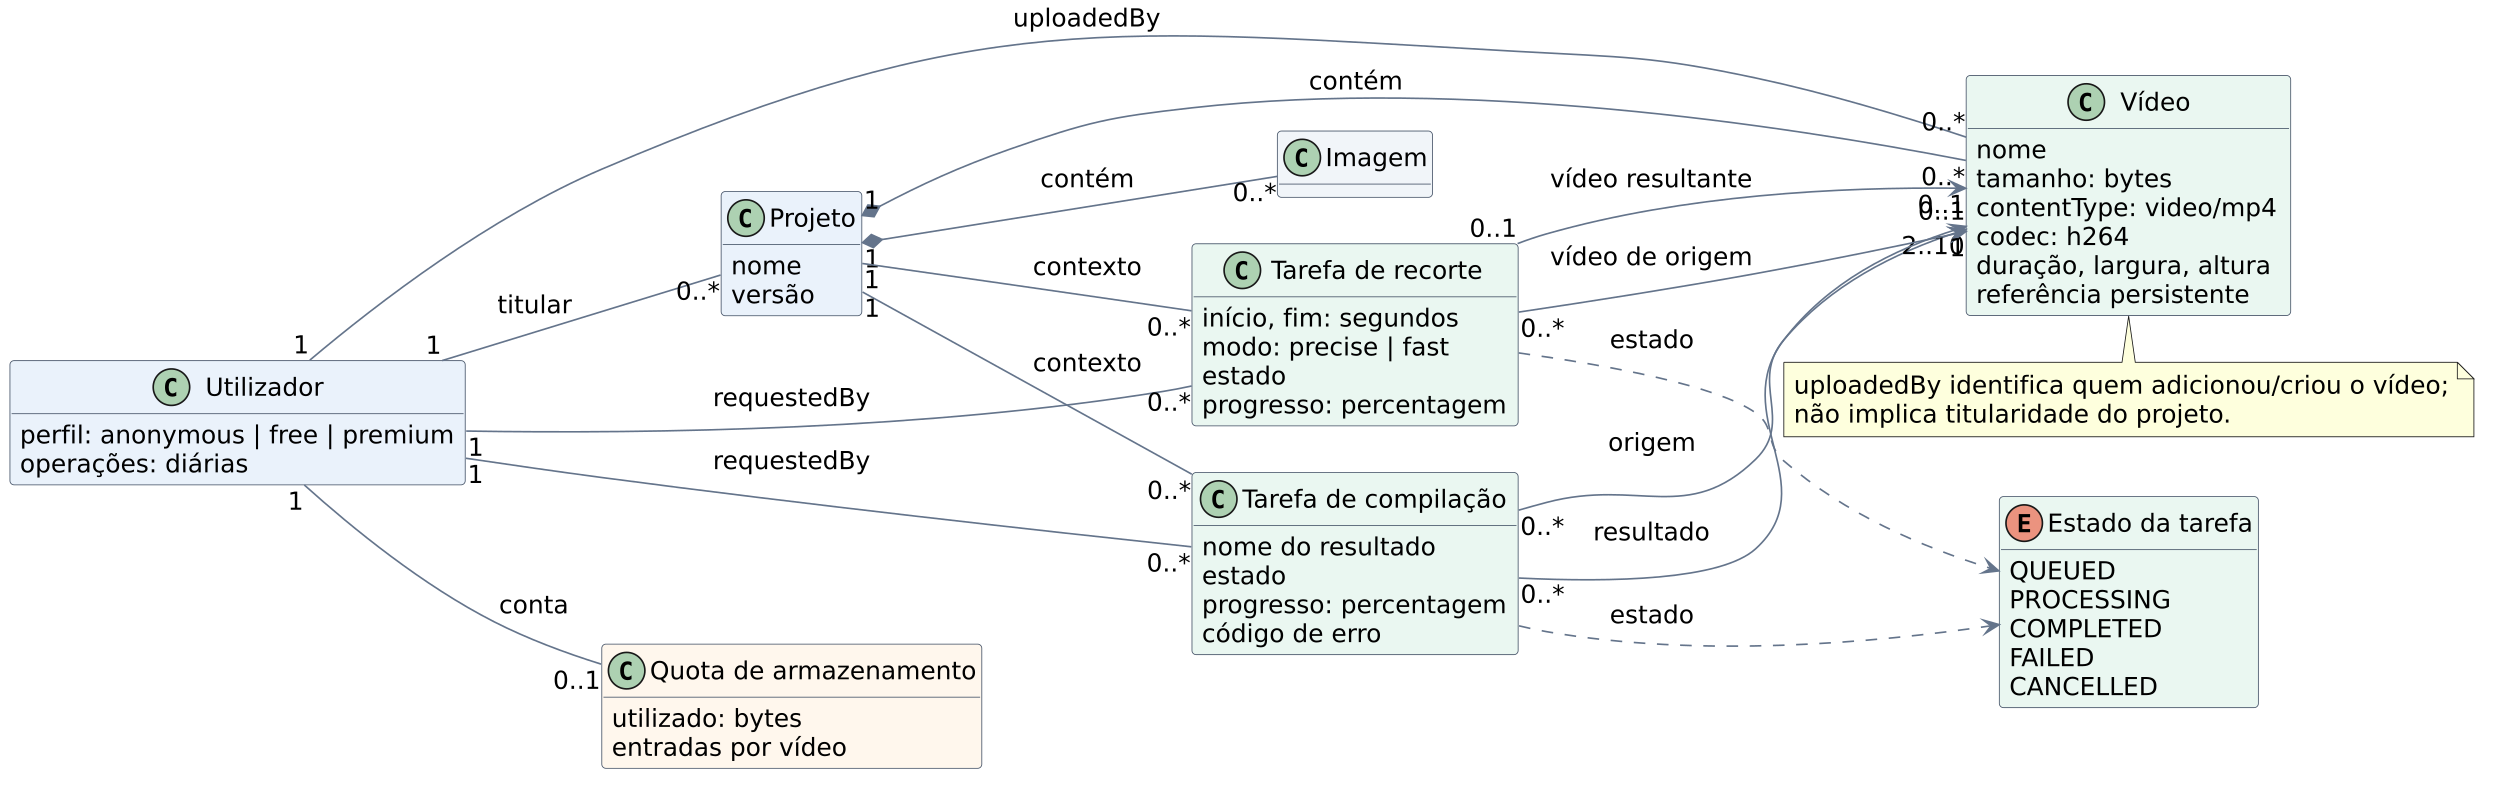
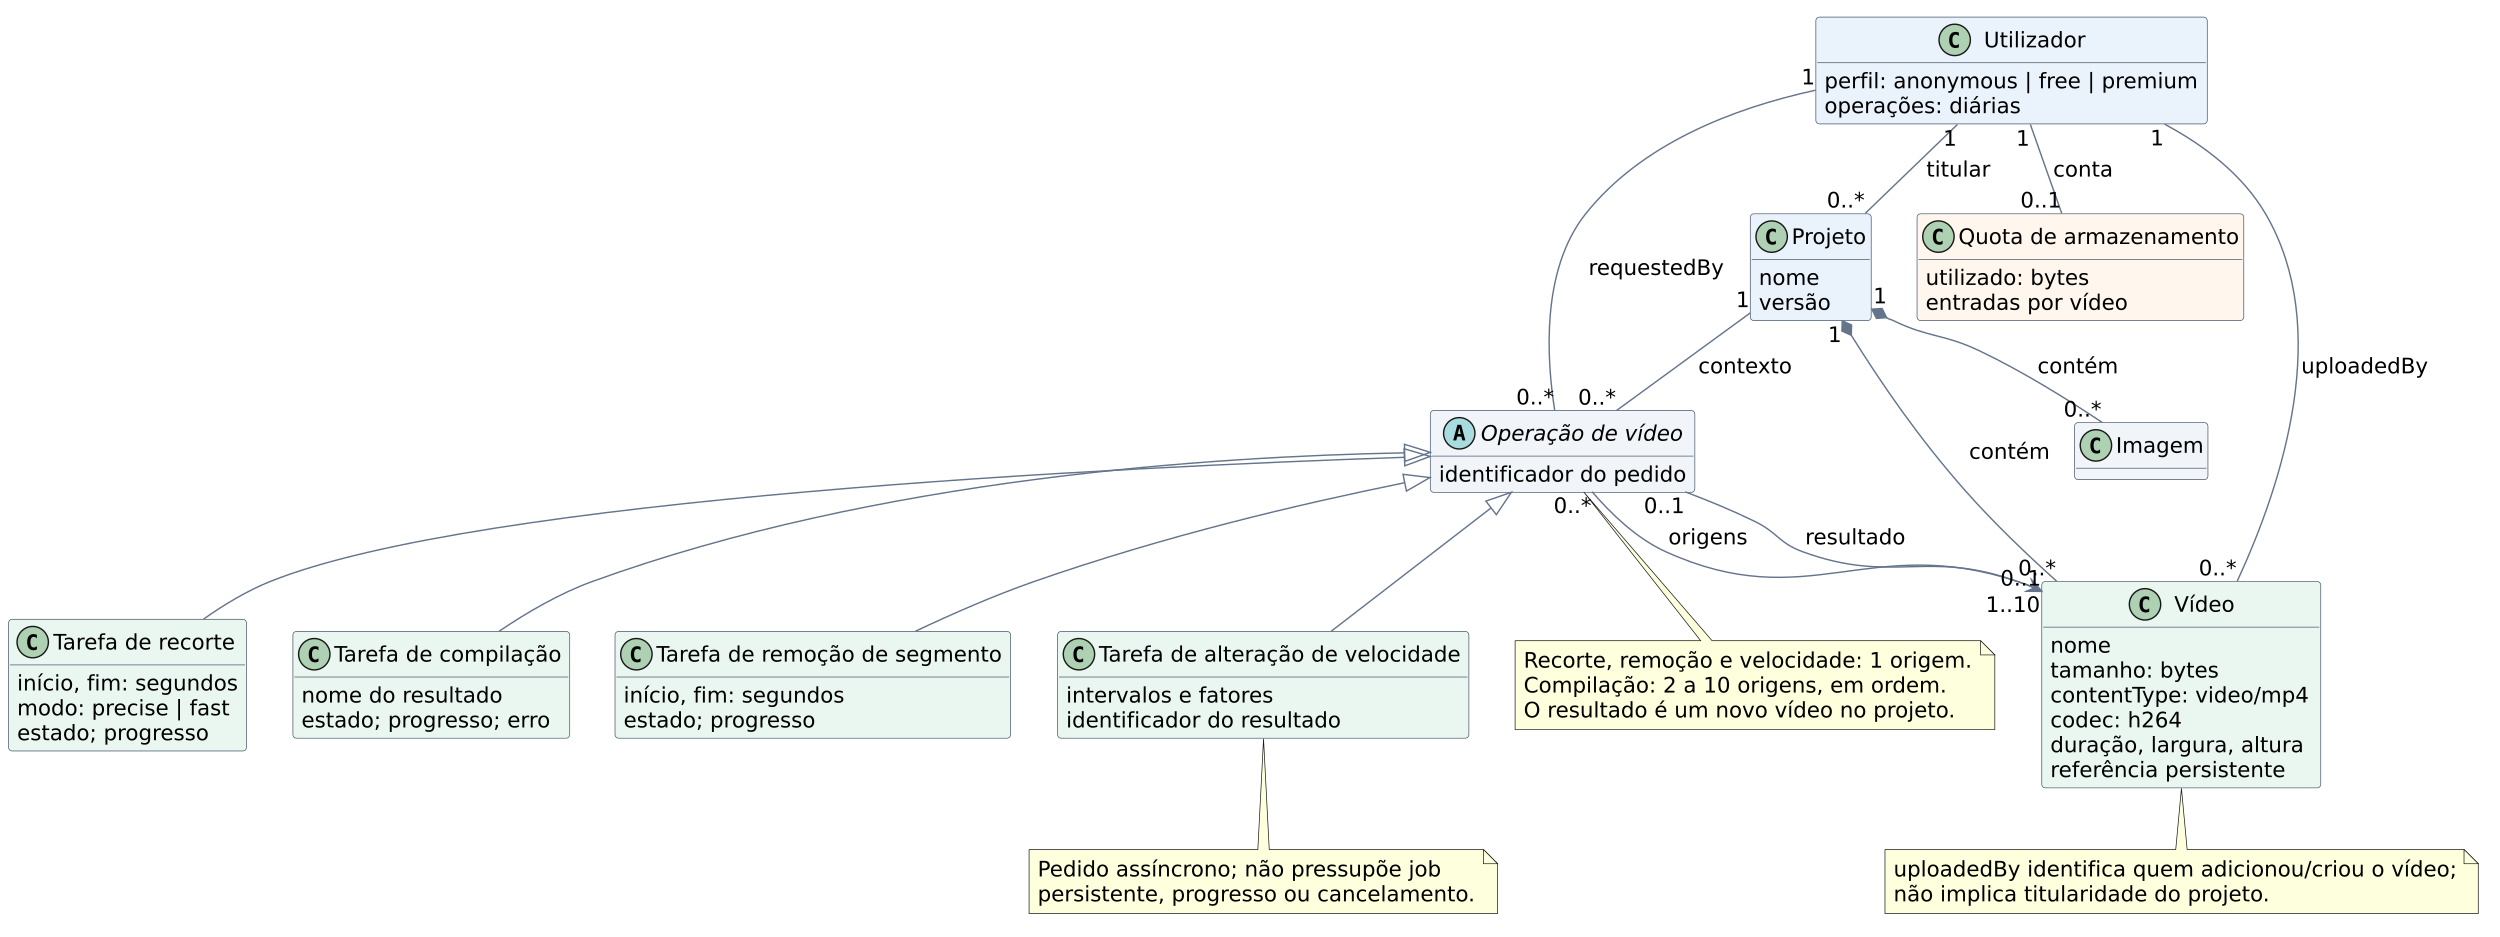
- <svg xmlns="http://www.w3.org/2000/svg" version="1.1" data-diagram-type="CLASS" style="width:1508px;height:479px;background:#FFFFFF;" width="1508px" height="479px" viewBox="0 0 1508 479" zoomAndPan="magnify" preserveAspectRatio="none" contentStyleType="text/css">
+ <svg xmlns="http://www.w3.org/2000/svg" version="1.1" data-diagram-type="CLASS" style="width:1754px;height:657px;background:#FFFFFF;" width="1754px" height="657px" viewBox="0 0 1754 657" zoomAndPan="magnify" preserveAspectRatio="none" contentStyleType="text/css">
  <defs />
  <g font-family="sans-serif" lengthAdjust="spacing">
    <g class="entity" data-qualified-name="User" id="ent0001" data-source-line="14">
-       <rect x="6" y="217.538" width="274.625" height="74.922" fill="#EAF2FB" style="stroke:#475569;stroke-width:0.5;" rx="2.5" ry="2.5" />
-       <ellipse cx="103.415" cy="233.538" rx="11" ry="11" fill="#ADD1B2" style="stroke:#181818;stroke-width:1;" />
-       <path d="M106.337,238.725 Q105.822,238.991 105.259,239.116 Q104.697,239.256 104.072,239.256 Q101.853,239.256 100.681,237.803 Q99.525,236.334 99.525,233.584 Q99.525,230.819 100.681,229.366 Q101.853,227.897 104.072,227.897 Q104.697,227.897 105.259,228.038 Q105.837,228.163 106.337,228.428 L106.337,230.834 Q105.775,230.319 105.243,230.084 Q104.728,229.85 104.165,229.85 Q102.993,229.85 102.384,230.788 Q101.775,231.725 101.775,233.584 Q101.775,235.428 102.384,236.366 Q102.993,237.303 104.165,237.303 Q104.728,237.303 105.243,237.069 Q105.775,236.834 106.337,236.319 L106.337,238.725 Z " fill="#000" />
-       <text x="123.915" y="238.73" fill="#000" font-size="15" textLength="71.294" font-family="DejaVu Sans">Utilizador</text>
-       <line x1="7" y1="249.538" x2="279.625" y2="249.538" style="stroke:#475569;stroke-width:0.5;" />
-       <text x="12" y="267.461" fill="#000" font-size="15" textLength="262.625" font-family="DejaVu Sans">perfil: anonymous | free | premium</text>
-       <text x="12" y="284.922" fill="#000" font-size="15" textLength="137.798" font-family="DejaVu Sans">operações: diárias</text>
+       <rect x="1274" y="12" width="274.625" height="74.922" fill="#EAF2FB" style="stroke:#475569;stroke-width:0.5;" rx="2.5" ry="2.5" />
+       <ellipse cx="1371.415" cy="28" rx="11" ry="11" fill="#ADD1B2" style="stroke:#181818;stroke-width:1;" />
+       <path d="M1374.337,33.188 Q1373.822,33.453 1373.259,33.578 Q1372.697,33.719 1372.072,33.719 Q1369.853,33.719 1368.681,32.266 Q1367.525,30.797 1367.525,28.047 Q1367.525,25.281 1368.681,23.828 Q1369.853,22.359 1372.072,22.359 Q1372.697,22.359 1373.259,22.5 Q1373.837,22.625 1374.337,22.891 L1374.337,25.297 Q1373.775,24.781 1373.243,24.547 Q1372.728,24.313 1372.165,24.313 Q1370.993,24.313 1370.384,25.25 Q1369.775,26.188 1369.775,28.047 Q1369.775,29.891 1370.384,30.828 Q1370.993,31.766 1372.165,31.766 Q1372.728,31.766 1373.243,31.531 Q1373.775,31.297 1374.337,30.781 L1374.337,33.188 Z " fill="#000" />
+       <text x="1391.915" y="33.193" fill="#000" font-size="15" textLength="71.294" font-family="DejaVu Sans">Utilizador</text>
+       <line x1="1275" y1="44" x2="1547.625" y2="44" style="stroke:#475569;stroke-width:0.5;" />
+       <text x="1280" y="61.923" fill="#000" font-size="15" textLength="262.625" font-family="DejaVu Sans">perfil: anonymous | free | premium</text>
+       <text x="1280" y="79.384" fill="#000" font-size="15" textLength="137.798" font-family="DejaVu Sans">operações: diárias</text>
    </g>
    <g class="entity" data-qualified-name="Project" id="ent0002" data-source-line="18">
-       <rect x="435" y="115.538" width="84.844" height="74.922" fill="#EAF2FB" style="stroke:#475569;stroke-width:0.5;" rx="2.5" ry="2.5" />
-       <ellipse cx="450" cy="131.538" rx="11" ry="11" fill="#ADD1B2" style="stroke:#181818;stroke-width:1;" />
-       <path d="M452.922,136.725 Q452.406,136.991 451.844,137.116 Q451.281,137.256 450.656,137.256 Q448.438,137.256 447.266,135.803 Q446.109,134.334 446.109,131.584 Q446.109,128.819 447.266,127.366 Q448.438,125.897 450.656,125.897 Q451.281,125.897 451.844,126.038 Q452.422,126.163 452.922,126.428 L452.922,128.834 Q452.359,128.319 451.828,128.084 Q451.313,127.85 450.75,127.85 Q449.578,127.85 448.969,128.788 Q448.359,129.725 448.359,131.584 Q448.359,133.428 448.969,134.366 Q449.578,135.303 450.75,135.303 Q451.313,135.303 451.828,135.069 Q452.359,134.834 452.922,134.319 L452.922,136.725 Z " fill="#000" />
-       <text x="464" y="136.73" fill="#000" font-size="15" textLength="52.844" font-family="DejaVu Sans">Projeto</text>
-       <line x1="436" y1="147.538" x2="518.844" y2="147.538" style="stroke:#475569;stroke-width:0.5;" />
-       <text x="441" y="165.461" fill="#000" font-size="15" textLength="42.524" font-family="DejaVu Sans">nome</text>
-       <text x="441" y="182.922" fill="#000" font-size="15" textLength="50.457" font-family="DejaVu Sans">versão</text>
+       <rect x="1228" y="150" width="84.844" height="74.922" fill="#EAF2FB" style="stroke:#475569;stroke-width:0.5;" rx="2.5" ry="2.5" />
+       <ellipse cx="1243" cy="166" rx="11" ry="11" fill="#ADD1B2" style="stroke:#181818;stroke-width:1;" />
+       <path d="M1245.922,171.188 Q1245.406,171.453 1244.844,171.578 Q1244.281,171.719 1243.656,171.719 Q1241.438,171.719 1240.266,170.266 Q1239.109,168.797 1239.109,166.047 Q1239.109,163.281 1240.266,161.828 Q1241.438,160.359 1243.656,160.359 Q1244.281,160.359 1244.844,160.5 Q1245.422,160.625 1245.922,160.891 L1245.922,163.297 Q1245.359,162.781 1244.828,162.547 Q1244.313,162.313 1243.75,162.313 Q1242.578,162.313 1241.969,163.25 Q1241.359,164.188 1241.359,166.047 Q1241.359,167.891 1241.969,168.828 Q1242.578,169.766 1243.75,169.766 Q1244.313,169.766 1244.828,169.531 Q1245.359,169.297 1245.922,168.781 L1245.922,171.188 Z " fill="#000" />
+       <text x="1257" y="171.193" fill="#000" font-size="15" textLength="52.844" font-family="DejaVu Sans">Projeto</text>
+       <line x1="1229" y1="182" x2="1311.844" y2="182" style="stroke:#475569;stroke-width:0.5;" />
+       <text x="1234" y="199.923" fill="#000" font-size="15" textLength="42.524" font-family="DejaVu Sans">nome</text>
+       <text x="1234" y="217.384" fill="#000" font-size="15" textLength="50.457" font-family="DejaVu Sans">versão</text>
    </g>
    <g class="entity" data-qualified-name="Image" id="ent0003" data-source-line="22">
-       <rect x="770.5" y="79.038" width="93.589" height="40" fill="#F1F5F9" style="stroke:#475569;stroke-width:0.5;" rx="2.5" ry="2.5" />
-       <ellipse cx="785.5" cy="95.038" rx="11" ry="11" fill="#ADD1B2" style="stroke:#181818;stroke-width:1;" />
-       <path d="M788.422,100.225 Q787.906,100.491 787.344,100.616 Q786.781,100.756 786.156,100.756 Q783.938,100.756 782.766,99.303 Q781.609,97.834 781.609,95.084 Q781.609,92.319 782.766,90.866 Q783.938,89.397 786.156,89.397 Q786.781,89.397 787.344,89.538 Q787.922,89.663 788.422,89.928 L788.422,92.334 Q787.859,91.819 787.328,91.584 Q786.813,91.35 786.25,91.35 Q785.078,91.35 784.469,92.288 Q783.859,93.225 783.859,95.084 Q783.859,96.928 784.469,97.866 Q785.078,98.803 786.25,98.803 Q786.813,98.803 787.328,98.569 Q787.859,98.334 788.422,97.819 L788.422,100.225 Z " fill="#000" />
-       <text x="799.5" y="100.23" fill="#000" font-size="15" textLength="61.589" font-family="DejaVu Sans">Imagem</text>
-       <line x1="771.5" y1="111.038" x2="863.089" y2="111.038" style="stroke:#475569;stroke-width:0.5;" />
+       <rect x="1455.5" y="296.5" width="93.589" height="40" fill="#F1F5F9" style="stroke:#475569;stroke-width:0.5;" rx="2.5" ry="2.5" />
+       <ellipse cx="1470.5" cy="312.5" rx="11" ry="11" fill="#ADD1B2" style="stroke:#181818;stroke-width:1;" />
+       <path d="M1473.422,317.688 Q1472.906,317.953 1472.344,318.078 Q1471.781,318.219 1471.156,318.219 Q1468.938,318.219 1467.766,316.766 Q1466.609,315.297 1466.609,312.547 Q1466.609,309.781 1467.766,308.328 Q1468.938,306.859 1471.156,306.859 Q1471.781,306.859 1472.344,307 Q1472.922,307.125 1473.422,307.391 L1473.422,309.797 Q1472.859,309.281 1472.328,309.047 Q1471.813,308.813 1471.25,308.813 Q1470.078,308.813 1469.469,309.75 Q1468.859,310.688 1468.859,312.547 Q1468.859,314.391 1469.469,315.328 Q1470.078,316.266 1471.25,316.266 Q1471.813,316.266 1472.328,316.031 Q1472.859,315.797 1473.422,315.281 L1473.422,317.688 Z " fill="#000" />
+       <text x="1484.5" y="317.693" fill="#000" font-size="15" textLength="61.589" font-family="DejaVu Sans">Imagem</text>
+       <line x1="1456.5" y1="328.5" x2="1548.089" y2="328.5" style="stroke:#475569;stroke-width:0.5;" />
    </g>
    <g class="entity" data-qualified-name="Video" id="ent0004" data-source-line="23">
-       <rect x="1186" y="45.538" width="195.743" height="144.766" fill="#EAF7F1" style="stroke:#475569;stroke-width:0.5;" rx="2.5" ry="2.5" />
-       <ellipse cx="1258.443" cy="61.538" rx="11" ry="11" fill="#ADD1B2" style="stroke:#181818;stroke-width:1;" />
-       <path d="M1261.365,66.725 Q1260.85,66.991 1260.287,67.116 Q1259.725,67.256 1259.1,67.256 Q1256.881,67.256 1255.709,65.803 Q1254.553,64.334 1254.553,61.584 Q1254.553,58.819 1255.709,57.366 Q1256.881,55.897 1259.1,55.897 Q1259.725,55.897 1260.287,56.038 Q1260.865,56.163 1261.365,56.428 L1261.365,58.834 Q1260.803,58.319 1260.271,58.084 Q1259.756,57.85 1259.193,57.85 Q1258.021,57.85 1257.412,58.788 Q1256.803,59.725 1256.803,61.584 Q1256.803,63.428 1257.412,64.366 Q1258.021,65.303 1259.193,65.303 Q1259.756,65.303 1260.271,65.069 Q1260.803,64.834 1261.365,64.319 L1261.365,66.725 Z " fill="#000" />
-       <text x="1278.943" y="66.73" fill="#000" font-size="15" textLength="42.356" font-family="DejaVu Sans">Vídeo</text>
-       <line x1="1187" y1="77.538" x2="1380.743" y2="77.538" style="stroke:#475569;stroke-width:0.5;" />
-       <text x="1192" y="95.461" fill="#000" font-size="15" textLength="42.524" font-family="DejaVu Sans">nome</text>
-       <text x="1192" y="112.922" fill="#000" font-size="15" textLength="118.213" font-family="DejaVu Sans">tamanho: bytes</text>
-       <text x="1192" y="130.383" fill="#000" font-size="15" textLength="183.743" font-family="DejaVu Sans">contentType: video/mp4</text>
-       <text x="1192" y="147.844" fill="#000" font-size="15" textLength="92.38" font-family="DejaVu Sans">codec: h264</text>
-       <text x="1192" y="165.305" fill="#000" font-size="15" textLength="178.096" font-family="DejaVu Sans">duração, largura, altura</text>
-       <text x="1192" y="182.766" fill="#000" font-size="15" textLength="165.623" font-family="DejaVu Sans">referência persistente</text>
+       <rect x="1432.5" y="408" width="195.743" height="144.766" fill="#EAF7F1" style="stroke:#475569;stroke-width:0.5;" rx="2.5" ry="2.5" />
+       <ellipse cx="1504.943" cy="424" rx="11" ry="11" fill="#ADD1B2" style="stroke:#181818;stroke-width:1;" />
+       <path d="M1507.865,429.188 Q1507.35,429.453 1506.787,429.578 Q1506.225,429.719 1505.6,429.719 Q1503.381,429.719 1502.209,428.266 Q1501.053,426.797 1501.053,424.047 Q1501.053,421.281 1502.209,419.828 Q1503.381,418.359 1505.6,418.359 Q1506.225,418.359 1506.787,418.5 Q1507.365,418.625 1507.865,418.891 L1507.865,421.297 Q1507.303,420.781 1506.771,420.547 Q1506.256,420.313 1505.693,420.313 Q1504.521,420.313 1503.912,421.25 Q1503.303,422.188 1503.303,424.047 Q1503.303,425.891 1503.912,426.828 Q1504.521,427.766 1505.693,427.766 Q1506.256,427.766 1506.771,427.531 Q1507.303,427.297 1507.865,426.781 L1507.865,429.188 Z " fill="#000" />
+       <text x="1525.443" y="429.193" fill="#000" font-size="15" textLength="42.356" font-family="DejaVu Sans">Vídeo</text>
+       <line x1="1433.5" y1="440" x2="1627.243" y2="440" style="stroke:#475569;stroke-width:0.5;" />
+       <text x="1438.5" y="457.923" fill="#000" font-size="15" textLength="42.524" font-family="DejaVu Sans">nome</text>
+       <text x="1438.5" y="475.384" fill="#000" font-size="15" textLength="118.213" font-family="DejaVu Sans">tamanho: bytes</text>
+       <text x="1438.5" y="492.845" fill="#000" font-size="15" textLength="183.743" font-family="DejaVu Sans">contentType: video/mp4</text>
+       <text x="1438.5" y="510.306" fill="#000" font-size="15" textLength="92.38" font-family="DejaVu Sans">codec: h264</text>
+       <text x="1438.5" y="527.767" fill="#000" font-size="15" textLength="178.096" font-family="DejaVu Sans">duração, largura, altura</text>
+       <text x="1438.5" y="545.228" fill="#000" font-size="15" textLength="165.623" font-family="DejaVu Sans">referência persistente</text>
    </g>
-     <g class="entity" data-qualified-name="Trim" id="ent0005" data-source-line="31">
-       <rect x="719" y="147.038" width="196.746" height="109.844" fill="#EAF7F1" style="stroke:#475569;stroke-width:0.5;" rx="2.5" ry="2.5" />
-       <ellipse cx="749.363" cy="163.038" rx="11" ry="11" fill="#ADD1B2" style="stroke:#181818;stroke-width:1;" />
-       <path d="M752.285,168.225 Q751.77,168.491 751.207,168.616 Q750.645,168.756 750.02,168.756 Q747.801,168.756 746.629,167.303 Q745.473,165.834 745.473,163.084 Q745.473,160.319 746.629,158.866 Q747.801,157.397 750.02,157.397 Q750.645,157.397 751.207,157.538 Q751.785,157.663 752.285,157.928 L752.285,160.334 Q751.723,159.819 751.191,159.584 Q750.676,159.35 750.113,159.35 Q748.941,159.35 748.332,160.288 Q747.723,161.225 747.723,163.084 Q747.723,164.928 748.332,165.866 Q748.941,166.803 750.113,166.803 Q750.676,166.803 751.191,166.569 Q751.723,166.334 752.285,165.819 L752.285,168.225 Z " fill="#000" />
-       <text x="766.777" y="168.23" fill="#000" font-size="15" textLength="130.605" font-family="DejaVu Sans">Tarefa de recorte</text>
-       <line x1="720" y1="179.038" x2="914.746" y2="179.038" style="stroke:#475569;stroke-width:0.5;" />
-       <text x="725" y="196.961" fill="#000" font-size="15" textLength="154.944" font-family="DejaVu Sans">início, fim: segundos</text>
-       <text x="725" y="214.422" fill="#000" font-size="15" textLength="149.443" font-family="DejaVu Sans">modo: precise | fast</text>
-       <text x="725" y="231.883" fill="#000" font-size="15" textLength="50.815" font-family="DejaVu Sans">estado</text>
-       <text x="725" y="249.344" fill="#000" font-size="15" textLength="184.746" font-family="DejaVu Sans">progresso: percentagem</text>
+     <g class="entity" data-qualified-name="StorageQuota" id="ent0005" data-source-line="31">
+       <rect x="1345" y="150" width="229.219" height="74.922" fill="#FFF7ED" style="stroke:#475569;stroke-width:0.5;" rx="2.5" ry="2.5" />
+       <ellipse cx="1360" cy="166" rx="11" ry="11" fill="#ADD1B2" style="stroke:#181818;stroke-width:1;" />
+       <path d="M1362.922,171.188 Q1362.406,171.453 1361.844,171.578 Q1361.281,171.719 1360.656,171.719 Q1358.438,171.719 1357.266,170.266 Q1356.109,168.797 1356.109,166.047 Q1356.109,163.281 1357.266,161.828 Q1358.438,160.359 1360.656,160.359 Q1361.281,160.359 1361.844,160.5 Q1362.422,160.625 1362.922,160.891 L1362.922,163.297 Q1362.359,162.781 1361.828,162.547 Q1361.313,162.313 1360.75,162.313 Q1359.578,162.313 1358.969,163.25 Q1358.359,164.188 1358.359,166.047 Q1358.359,167.891 1358.969,168.828 Q1359.578,169.766 1360.75,169.766 Q1361.313,169.766 1361.828,169.531 Q1362.359,169.297 1362.922,168.781 L1362.922,171.188 Z " fill="#000" />
+       <text x="1374" y="171.193" fill="#000" font-size="15" textLength="197.219" font-family="DejaVu Sans">Quota de armazenamento</text>
+       <line x1="1346" y1="182" x2="1573.219" y2="182" style="stroke:#475569;stroke-width:0.5;" />
+       <text x="1351" y="199.923" fill="#000" font-size="15" textLength="114.8" font-family="DejaVu Sans">utilizado: bytes</text>
+       <text x="1351" y="217.384" fill="#000" font-size="15" textLength="141.877" font-family="DejaVu Sans">entradas por vídeo</text>
    </g>
-     <g class="entity" data-qualified-name="StorageQuota" id="ent0006" data-source-line="37">
-       <rect x="363" y="388.538" width="229.219" height="74.922" fill="#FFF7ED" style="stroke:#475569;stroke-width:0.5;" rx="2.5" ry="2.5" />
-       <ellipse cx="378" cy="404.538" rx="11" ry="11" fill="#ADD1B2" style="stroke:#181818;stroke-width:1;" />
-       <path d="M380.922,409.725 Q380.406,409.991 379.844,410.116 Q379.281,410.256 378.656,410.256 Q376.438,410.256 375.266,408.803 Q374.109,407.334 374.109,404.584 Q374.109,401.819 375.266,400.366 Q376.438,398.897 378.656,398.897 Q379.281,398.897 379.844,399.038 Q380.422,399.163 380.922,399.428 L380.922,401.834 Q380.359,401.319 379.828,401.084 Q379.313,400.85 378.75,400.85 Q377.578,400.85 376.969,401.788 Q376.359,402.725 376.359,404.584 Q376.359,406.428 376.969,407.366 Q377.578,408.303 378.75,408.303 Q379.313,408.303 379.828,408.069 Q380.359,407.834 380.922,407.319 L380.922,409.725 Z " fill="#000" />
-       <text x="392" y="409.73" fill="#000" font-size="15" textLength="197.219" font-family="DejaVu Sans">Quota de armazenamento</text>
-       <line x1="364" y1="420.538" x2="591.219" y2="420.538" style="stroke:#475569;stroke-width:0.5;" />
-       <text x="369" y="438.461" fill="#000" font-size="15" textLength="114.8" font-family="DejaVu Sans">utilizado: bytes</text>
-       <text x="369" y="455.922" fill="#000" font-size="15" textLength="141.877" font-family="DejaVu Sans">entradas por vídeo</text>
+     <g class="entity" data-qualified-name="Operation" id="ent0006" data-source-line="36">
+       <rect x="1003.5" y="288" width="185.599" height="57.461" fill="#F1F5F9" style="stroke:#475569;stroke-width:0.5;" rx="2.5" ry="2.5" />
+       <ellipse cx="1023.814" cy="304" rx="11" ry="11" fill="#A9DCDF" style="stroke:#181818;stroke-width:1;" />
+       <path d="M1023.83,300.047 L1022.814,304.516 L1024.845,304.516 L1023.83,300.047 Z M1022.502,298.063 L1025.158,298.063 L1028.111,309 L1025.939,309 L1025.267,306.297 L1022.377,306.297 L1021.72,309 L1019.548,309 L1022.502,298.063 Z " fill="#000" />
+       <text x="1038.995" y="309.193" fill="#000" font-size="15" textLength="141.79" font-style="italic" font-family="DejaVu Sans">Operação de vídeo</text>
+       <line x1="1004.5" y1="320" x2="1188.099" y2="320" style="stroke:#475569;stroke-width:0.5;" />
+       <text x="1009.5" y="337.923" fill="#000" font-size="15" textLength="173.599" font-family="DejaVu Sans">identificador do pedido</text>
    </g>
-     <g class="entity" data-qualified-name="State" id="ent0007" data-source-line="41">
-       <rect x="1206" y="299.538" width="156.255" height="127.305" fill="#EAF7F1" style="stroke:#475569;stroke-width:0.5;" rx="2.5" ry="2.5" />
-       <ellipse cx="1221" cy="315.538" rx="11" ry="11" fill="#EB937F" style="stroke:#181818;stroke-width:1;" />
-       <path d="M1224.547,321.038 L1217.734,321.038 L1217.734,310.1 L1224.547,310.1 L1224.547,312.006 L1219.891,312.006 L1219.891,314.366 L1224.109,314.366 L1224.109,316.272 L1219.891,316.272 L1219.891,319.131 L1224.547,319.131 L1224.547,321.038 Z " fill="#000" />
-       <text x="1235" y="320.73" fill="#000" font-size="15" textLength="124.255" font-family="DejaVu Sans">Estado da tarefa</text>
-       <line x1="1207" y1="331.538" x2="1361.255" y2="331.538" style="stroke:#475569;stroke-width:0.5;" />
-       <text x="1212" y="349.461" fill="#000" font-size="15" textLength="64.27" font-family="DejaVu Sans">QUEUED</text>
-       <text x="1212" y="366.922" fill="#000" font-size="15" textLength="97.537" font-family="DejaVu Sans">PROCESSING</text>
-       <text x="1212" y="384.383" fill="#000" font-size="15" textLength="92.292" font-family="DejaVu Sans">COMPLETED</text>
-       <text x="1212" y="401.844" fill="#000" font-size="15" textLength="52.698" font-family="DejaVu Sans">FAILED</text>
-       <text x="1212" y="419.305" fill="#000" font-size="15" textLength="89.648" font-family="DejaVu Sans">CANCELLED</text>
+     <g class="entity" data-qualified-name="Trim" id="ent0007" data-source-line="39">
+       <rect x="6" y="434.5" width="166.944" height="92.383" fill="#EAF7F1" style="stroke:#475569;stroke-width:0.5;" rx="2.5" ry="2.5" />
+       <ellipse cx="22.952" cy="450.5" rx="11" ry="11" fill="#ADD1B2" style="stroke:#181818;stroke-width:1;" />
+       <path d="M25.874,455.688 Q25.359,455.953 24.796,456.078 Q24.234,456.219 23.609,456.219 Q21.39,456.219 20.218,454.766 Q19.062,453.297 19.062,450.547 Q19.062,447.781 20.218,446.328 Q21.39,444.859 23.609,444.859 Q24.234,444.859 24.796,445 Q25.374,445.125 25.874,445.391 L25.874,447.797 Q25.312,447.281 24.78,447.047 Q24.265,446.813 23.702,446.813 Q22.53,446.813 21.921,447.75 Q21.312,448.688 21.312,450.547 Q21.312,452.391 21.921,453.328 Q22.53,454.266 23.702,454.266 Q24.265,454.266 24.78,454.031 Q25.312,453.797 25.874,453.281 L25.874,455.688 Z " fill="#000" />
+       <text x="37.386" y="455.693" fill="#000" font-size="15" textLength="130.605" font-family="DejaVu Sans">Tarefa de recorte</text>
+       <line x1="7" y1="466.5" x2="171.944" y2="466.5" style="stroke:#475569;stroke-width:0.5;" />
+       <text x="12" y="484.423" fill="#000" font-size="15" textLength="154.944" font-family="DejaVu Sans">início, fim: segundos</text>
+       <text x="12" y="501.884" fill="#000" font-size="15" textLength="149.443" font-family="DejaVu Sans">modo: precise | fast</text>
+       <text x="12" y="519.345" fill="#000" font-size="15" textLength="135.227" font-family="DejaVu Sans">estado; progresso</text>
    </g>
-     <g class="entity" data-qualified-name="Compile" id="ent0008" data-source-line="49">
-       <rect x="719" y="285.038" width="196.746" height="109.844" fill="#EAF7F1" style="stroke:#475569;stroke-width:0.5;" rx="2.5" ry="2.5" />
-       <ellipse cx="735.141" cy="301.038" rx="11" ry="11" fill="#ADD1B2" style="stroke:#181818;stroke-width:1;" />
-       <path d="M738.063,306.225 Q737.548,306.491 736.985,306.616 Q736.423,306.756 735.798,306.756 Q733.579,306.756 732.407,305.303 Q731.251,303.834 731.251,301.084 Q731.251,298.319 732.407,296.866 Q733.579,295.397 735.798,295.397 Q736.423,295.397 736.985,295.538 Q737.563,295.663 738.063,295.928 L738.063,298.334 Q737.501,297.819 736.97,297.584 Q736.454,297.35 735.891,297.35 Q734.72,297.35 734.11,298.288 Q733.501,299.225 733.501,301.084 Q733.501,302.928 734.11,303.866 Q734.72,304.803 735.891,304.803 Q736.454,304.803 736.97,304.569 Q737.501,304.334 738.063,303.819 L738.063,306.225 Z " fill="#000" />
-       <text x="749.395" y="306.23" fill="#000" font-size="15" textLength="162.209" font-family="DejaVu Sans">Tarefa de compilação</text>
-       <line x1="720" y1="317.038" x2="914.746" y2="317.038" style="stroke:#475569;stroke-width:0.5;" />
-       <text x="725" y="334.961" fill="#000" font-size="15" textLength="141.416" font-family="DejaVu Sans">nome do resultado</text>
-       <text x="725" y="352.422" fill="#000" font-size="15" textLength="50.815" font-family="DejaVu Sans">estado</text>
-       <text x="725" y="369.883" fill="#000" font-size="15" textLength="184.746" font-family="DejaVu Sans">progresso: percentagem</text>
-       <text x="725" y="387.344" fill="#000" font-size="15" textLength="108.838" font-family="DejaVu Sans">código de erro</text>
+     <g class="entity" data-qualified-name="Compile" id="ent0008" data-source-line="44">
+       <rect x="205.5" y="443" width="194.209" height="74.922" fill="#EAF7F1" style="stroke:#475569;stroke-width:0.5;" rx="2.5" ry="2.5" />
+       <ellipse cx="220.5" cy="459" rx="11" ry="11" fill="#ADD1B2" style="stroke:#181818;stroke-width:1;" />
+       <path d="M223.422,464.188 Q222.906,464.453 222.344,464.578 Q221.781,464.719 221.156,464.719 Q218.938,464.719 217.766,463.266 Q216.609,461.797 216.609,459.047 Q216.609,456.281 217.766,454.828 Q218.938,453.359 221.156,453.359 Q221.781,453.359 222.344,453.5 Q222.922,453.625 223.422,453.891 L223.422,456.297 Q222.859,455.781 222.328,455.547 Q221.813,455.313 221.25,455.313 Q220.078,455.313 219.469,456.25 Q218.859,457.188 218.859,459.047 Q218.859,460.891 219.469,461.828 Q220.078,462.766 221.25,462.766 Q221.813,462.766 222.328,462.531 Q222.859,462.297 223.422,461.781 L223.422,464.188 Z " fill="#000" />
+       <text x="234.5" y="464.193" fill="#000" font-size="15" textLength="162.209" font-family="DejaVu Sans">Tarefa de compilação</text>
+       <line x1="206.5" y1="475" x2="398.709" y2="475" style="stroke:#475569;stroke-width:0.5;" />
+       <text x="211.5" y="492.923" fill="#000" font-size="15" textLength="141.416" font-family="DejaVu Sans">nome do resultado</text>
+       <text x="211.5" y="510.384" fill="#000" font-size="15" textLength="175.789" font-family="DejaVu Sans">estado; progresso; erro</text>
    </g>
-     <g class="entity" data-qualified-name="GMN24" id="ent0025" data-source-line="75">
-       <path d="M1076,218.538 L1076,263.459 A0,0 0 0 0 1076,263.459 L1492.259,263.459 A0,0 0 0 0 1492.259,263.459 L1492.259,228.538 L1482.259,218.538 L1288,218.538 L1284,190.605 L1280,218.538 L1076,218.538 A0,0 0 0 0 1076,218.538" style="stroke:#181818;stroke-width:0.5;" fill="#FEFFDD" />
-       <path d="M1482.259,218.538 L1482.259,228.538 L1492.259,228.538 L1482.259,218.538" style="stroke:#181818;stroke-width:0.5;" fill="#FEFFDD" />
-       <text x="1082" y="237.461" fill="#000" font-size="15" textLength="395.259" font-family="DejaVu Sans">uploadedBy identifica quem adicionou/criou o vídeo;</text>
-       <text x="1082" y="254.922" fill="#000" font-size="15" textLength="264.404" font-family="DejaVu Sans">não implica titularidade do projeto.</text>
+     <g class="entity" data-qualified-name="Remove" id="ent0009" data-source-line="49">
+       <rect x="431.5" y="443" width="277.566" height="74.922" fill="#EAF7F1" style="stroke:#475569;stroke-width:0.5;" rx="2.5" ry="2.5" />
+       <ellipse cx="446.5" cy="459" rx="11" ry="11" fill="#ADD1B2" style="stroke:#181818;stroke-width:1;" />
+       <path d="M449.422,464.188 Q448.906,464.453 448.344,464.578 Q447.781,464.719 447.156,464.719 Q444.938,464.719 443.766,463.266 Q442.609,461.797 442.609,459.047 Q442.609,456.281 443.766,454.828 Q444.938,453.359 447.156,453.359 Q447.781,453.359 448.344,453.5 Q448.922,453.625 449.422,453.891 L449.422,456.297 Q448.859,455.781 448.328,455.547 Q447.813,455.313 447.25,455.313 Q446.078,455.313 445.469,456.25 Q444.859,457.188 444.859,459.047 Q444.859,460.891 445.469,461.828 Q446.078,462.766 447.25,462.766 Q447.813,462.766 448.328,462.531 Q448.859,462.297 449.422,461.781 L449.422,464.188 Z " fill="#000" />
+       <text x="460.5" y="464.193" fill="#000" font-size="15" textLength="245.566" font-family="DejaVu Sans">Tarefa de remoção de segmento</text>
+       <line x1="432.5" y1="475" x2="708.066" y2="475" style="stroke:#475569;stroke-width:0.5;" />
+       <text x="437.5" y="492.923" fill="#000" font-size="15" textLength="154.944" font-family="DejaVu Sans">início, fim: segundos</text>
+       <text x="437.5" y="510.384" fill="#000" font-size="15" textLength="135.227" font-family="DejaVu Sans">estado; progresso</text>
    </g>
-     <g class="link" data-entity-1="ent0002" data-entity-2="ent0008" id="lnk9" data-link-type="association">
-       <path d="M520.284,176.155 C569.563,203.419 653.094,249.632 718.914,286.048" style="stroke:#64748B;stroke-width:1;" fill="none" />
-       <text x="623" y="223.961" fill="#000" font-size="15" textLength="65.977" font-family="DejaVu Sans">contexto</text>
-       <text x="691.914" y="300.971" fill="#000" font-size="15" textLength="26.58" font-family="DejaVu Sans">0..*</text>
-       <text x="521.284" y="191.078" fill="#000" font-size="15" font-family="DejaVu Sans">1</text>
+     <g class="entity" data-qualified-name="Speed" id="ent0010" data-source-line="53">
+       <rect x="742" y="443" width="288.567" height="74.922" fill="#EAF7F1" style="stroke:#475569;stroke-width:0.5;" rx="2.5" ry="2.5" />
+       <ellipse cx="757" cy="459" rx="11" ry="11" fill="#ADD1B2" style="stroke:#181818;stroke-width:1;" />
+       <path d="M759.922,464.188 Q759.406,464.453 758.844,464.578 Q758.281,464.719 757.656,464.719 Q755.438,464.719 754.266,463.266 Q753.109,461.797 753.109,459.047 Q753.109,456.281 754.266,454.828 Q755.438,453.359 757.656,453.359 Q758.281,453.359 758.844,453.5 Q759.422,453.625 759.922,453.891 L759.922,456.297 Q759.359,455.781 758.828,455.547 Q758.313,455.313 757.75,455.313 Q756.578,455.313 755.969,456.25 Q755.359,457.188 755.359,459.047 Q755.359,460.891 755.969,461.828 Q756.578,462.766 757.75,462.766 Q758.313,462.766 758.828,462.531 Q759.359,462.297 759.922,461.781 L759.922,464.188 Z " fill="#000" />
+       <text x="771" y="464.193" fill="#000" font-size="15" textLength="256.567" font-family="DejaVu Sans">Tarefa de alteração de velocidade</text>
+       <line x1="743" y1="475" x2="1029.567" y2="475" style="stroke:#475569;stroke-width:0.5;" />
+       <text x="748" y="492.923" fill="#000" font-size="15" textLength="145.686" font-family="DejaVu Sans">intervalos e fatores</text>
+       <text x="748" y="510.384" fill="#000" font-size="15" textLength="193.118" font-family="DejaVu Sans">identificador do resultado</text>
    </g>
-     <g class="link" data-entity-1="ent0001" data-entity-2="ent0008" id="lnk10" data-link-type="association">
-       <path d="M281.056,276.429 C308.182,280.462 336.474,284.515 363,288.038 C485.355,304.287 626.691,320.012 718.623,329.836" style="stroke:#64748B;stroke-width:1;" fill="none" />
-       <text x="430" y="282.961" fill="#000" font-size="15" textLength="95.266" font-family="DejaVu Sans">requestedBy</text>
-       <text x="691.623" y="344.759" fill="#000" font-size="15" textLength="26.58" font-family="DejaVu Sans">0..*</text>
-       <text x="282.056" y="291.353" fill="#000" font-size="15" font-family="DejaVu Sans">1</text>
+     <g class="entity" data-qualified-name="GMN26" id="ent0027" data-source-line="77">
+       <path d="M1063,449.5 L1063,511.883 A0,0 0 0 0 1063,511.883 L1399.557,511.883 A0,0 0 0 0 1399.557,511.883 L1399.557,459.5 L1389.557,449.5 L1201.179,449.5 L1111.189,345.246 L1193.179,449.5 L1063,449.5 A0,0 0 0 0 1063,449.5" style="stroke:#181818;stroke-width:0.5;" fill="#FEFFDD" />
+       <path d="M1389.557,449.5 L1389.557,459.5 L1399.557,459.5 L1389.557,449.5" style="stroke:#181818;stroke-width:0.5;" fill="#FEFFDD" />
+       <text x="1069" y="468.423" fill="#000" font-size="15" textLength="315.557" font-family="DejaVu Sans">Recorte, remoção e velocidade: 1 origem.</text>
+       <text x="1069" y="485.884" fill="#000" font-size="15" textLength="297.078" font-family="DejaVu Sans">Compilação: 2 a 10 origens, em ordem.</text>
+       <text x="1069" y="503.345" fill="#000" font-size="15" textLength="303.669" font-family="DejaVu Sans">O resultado é um novo vídeo no projeto.</text>
    </g>
-     <g class="link" data-entity-1="ent0008" data-entity-2="ent0004" id="lnk11" data-link-type="dependency">
-       <polygon points="1185.907,138.365,1176.109,137.37,1181.156,139.923,1178.603,144.971,1185.907,138.365" fill="#64748B" style="stroke:#64748B;stroke-width:1;stroke-linejoin:miter;stroke-miterlimit:10;" />
-       <path d="M916.044,307.73 C921.763,306.081 927.445,304.504 933,303.038 C988.287,288.447 1017.998,316.892 1059,277.038 C1082.577,254.12 1054.758,230.135 1076,205.038 C1103.955,172.009 1141.833,152.825 1181.156,139.923" style="stroke:#64748B;stroke-width:1;" fill="none" />
-       <text x="970" y="271.961" fill="#000" font-size="15" textLength="52.874" font-family="DejaVu Sans">origem</text>
-       <text x="1146.907" y="153.288" fill="#000" font-size="15" textLength="38.167" font-family="DejaVu Sans">2..10</text>
-       <text x="917.044" y="322.654" fill="#000" font-size="15" textLength="26.58" font-family="DejaVu Sans">0..*</text>
+     <g class="entity" data-qualified-name="GMN29" id="ent0030" data-source-line="82">
+       <path d="M722,596 L722,640.922 A0,0 0 0 0 722,640.922 L1050.742,640.922 A0,0 0 0 0 1050.742,640.922 L1050.742,606 L1040.742,596 L890.5,596 L886.5,518.304 L882.5,596 L722,596 A0,0 0 0 0 722,596" style="stroke:#181818;stroke-width:0.5;" fill="#FEFFDD" />
+       <path d="M1040.742,596 L1040.742,606 L1050.742,606 L1040.742,596" style="stroke:#181818;stroke-width:0.5;" fill="#FEFFDD" />
+       <text x="728" y="614.923" fill="#000" font-size="15" textLength="284.282" font-family="DejaVu Sans">Pedido assíncrono; não pressupõe job</text>
+       <text x="728" y="632.384" fill="#000" font-size="15" textLength="307.742" font-family="DejaVu Sans">persistente, progresso ou cancelamento.</text>
    </g>
-     <g class="link" data-entity-1="ent0008" data-entity-2="ent0004" id="lnk12" data-link-type="dependency">
-       <polygon points="1185.926,136.579,1176.14,135.468,1181.157,138.081,1178.544,143.098,1185.926,136.579" fill="#64748B" style="stroke:#64748B;stroke-width:1;stroke-linejoin:miter;stroke-miterlimit:10;" />
-       <path d="M916.178,348.673 C973.349,351.437 1038.271,349.853 1059,331.038 C1100.841,293.059 1041.645,249.902 1076,205.038 C1102.663,170.219 1141.099,150.704 1181.157,138.081" style="stroke:#64748B;stroke-width:1;" fill="none" />
-       <text x="961" y="325.961" fill="#000" font-size="15" textLength="70.657" font-family="DejaVu Sans">resultado</text>
-       <text x="1156.926" y="132.502" fill="#000" font-size="15" textLength="28.623" font-family="DejaVu Sans">0..1</text>
-       <text x="917.178" y="363.597" fill="#000" font-size="15" textLength="26.58" font-family="DejaVu Sans">0..*</text>
+     <g class="entity" data-qualified-name="GMN32" id="ent0033" data-source-line="86">
+       <path d="M1322.5,596 L1322.5,640.922 A0,0 0 0 0 1322.5,640.922 L1738.759,640.922 A0,0 0 0 0 1738.759,640.922 L1738.759,606 L1728.759,596 L1534.5,596 L1530.5,553.084 L1526.5,596 L1322.5,596 A0,0 0 0 0 1322.5,596" style="stroke:#181818;stroke-width:0.5;" fill="#FEFFDD" />
+       <path d="M1728.759,596 L1728.759,606 L1738.759,606 L1728.759,596" style="stroke:#181818;stroke-width:0.5;" fill="#FEFFDD" />
+       <text x="1328.5" y="614.923" fill="#000" font-size="15" textLength="395.259" font-family="DejaVu Sans">uploadedBy identifica quem adicionou/criou o vídeo;</text>
+       <text x="1328.5" y="632.384" fill="#000" font-size="15" textLength="264.404" font-family="DejaVu Sans">não implica titularidade do projeto.</text>
    </g>
-     <g class="link" data-entity-1="ent0008" data-entity-2="ent0007" id="lnk13" data-link-type="dependency">
-       <polygon points="1205.939,376.766,1196.456,374.107,1200.992,377.488,1197.611,382.024,1205.939,376.766" fill="#64748B" style="stroke:#64748B;stroke-width:1;stroke-linejoin:miter;stroke-miterlimit:10;" />
-       <path d="M916.281,377.503 C921.889,378.882 927.487,380.08 933,381.038 C1025.918,397.172 1129.678,387.892 1200.992,377.488" style="stroke:#64748B;stroke-width:1;stroke-dasharray:7,7;" fill="none" />
-       <text x="971" y="375.961" fill="#000" font-size="15" textLength="50.815" font-family="DejaVu Sans">estado</text>
+     <g class="link" data-entity-1="ent0006" data-entity-2="ent0007" id="lnk11" data-link-type="extension">
+       <polygon points="1003.353,320.221,985.157,314.845,985.571,326.838,1003.353,320.221" fill="none" style="stroke:#64748B;stroke-width:1;stroke-linejoin:miter;stroke-miterlimit:10;" />
+       <path d="M985.364,320.841 C784.627,327.763 335.576,349.228 189.5,408 C173.264,414.532 157.169,424.216 142.791,434.361" style="stroke:#64748B;stroke-width:1;" fill="none" />
    </g>
-     <g class="link" data-entity-1="ent0001" data-entity-2="ent0002" id="lnk14" data-link-type="association">
-       <path d="M266.71,217.491 C325.69,199.371 392.613,178.81 434.686,165.884" style="stroke:#64748B;stroke-width:1;" fill="none" />
-       <text x="300" y="188.961" fill="#000" font-size="15" textLength="44.963" font-family="DejaVu Sans">titular</text>
-       <text x="407.686" y="180.807" fill="#000" font-size="15" textLength="26.58" font-family="DejaVu Sans">0..*</text>
-       <text x="256.71" y="213.414" fill="#000" font-size="15" font-family="DejaVu Sans">1</text>
+     <g class="link" data-entity-1="ent0006" data-entity-2="ent0008" id="lnk12" data-link-type="extension">
+       <polygon points="1003.481,317.365,985.37,311.709,985.599,323.707,1003.481,317.365" fill="none" style="stroke:#64748B;stroke-width:1;stroke-linejoin:miter;stroke-miterlimit:10;" />
+       <path d="M985.484,317.708 C851.526,320.264 616.324,335.118 415.5,408 C392.586,416.316 369.459,429.838 350.148,442.898" style="stroke:#64748B;stroke-width:1;" fill="none" />
    </g>
-     <g class="link" data-entity-1="ent0002" data-entity-2="ent0003" id="lnk15" data-link-type="composition">
-       <polygon points="520.284,146.362,526.84,149.365,532.134,144.469,525.578,141.465,520.284,146.362" fill="#64748B" style="stroke:#64748B;stroke-width:1;stroke-linejoin:miter;stroke-miterlimit:10;" />
-       <path d="M532.134,144.469 C595.719,134.31 704.483,116.934 770.492,106.388" style="stroke:#64748B;stroke-width:1;" fill="none" />
-       <text x="627.5" y="112.961" fill="#000" font-size="15" textLength="56.653" font-family="DejaVu Sans">contém</text>
-       <text x="743.492" y="121.311" fill="#000" font-size="15" textLength="26.58" font-family="DejaVu Sans">0..*</text>
-       <text x="521.284" y="161.285" fill="#000" font-size="15" font-family="DejaVu Sans">1</text>
+     <g class="link" data-entity-1="ent0006" data-entity-2="ent0009" id="lnk13" data-link-type="extension">
+       <polygon points="1003.203,335.049,984.366,332.774,986.769,344.531,1003.203,335.049" fill="none" style="stroke:#64748B;stroke-width:1;stroke-linejoin:miter;stroke-miterlimit:10;" />
+       <path d="M985.568,338.653 C909.661,354.165 817.987,375.727 725.5,408 C697.66,417.715 668.046,430.679 642.242,442.899" style="stroke:#64748B;stroke-width:1;" fill="none" />
    </g>
-     <g class="link" data-entity-1="ent0002" data-entity-2="ent0004" id="lnk16" data-link-type="composition">
-       <polygon points="520.077,129.974,527.248,130.73,530.705,124.402,523.533,123.645,520.077,129.974" fill="#64748B" style="stroke:#64748B;stroke-width:1;stroke-linejoin:miter;stroke-miterlimit:10;" />
-       <path d="M530.705,124.402 C555.843,111.222 578.249,100.799 609,90.038 C656.322,73.478 669.177,70.628 719,65.038 C882.584,46.683 1073.353,74.985 1185.833,96.78" style="stroke:#64748B;stroke-width:1;" fill="none" />
-       <text x="789.5" y="53.961" fill="#000" font-size="15" textLength="56.653" font-family="DejaVu Sans">contém</text>
-       <text x="1158.833" y="111.704" fill="#000" font-size="15" textLength="26.58" font-family="DejaVu Sans">0..*</text>
-       <text x="521.077" y="125.897" fill="#000" font-size="15" font-family="DejaVu Sans">1</text>
+     <g class="link" data-entity-1="ent0006" data-entity-2="ent0010" id="lnk14" data-link-type="extension">
+       <polygon points="1060.4,345.349,1042.483,351.593,1049.812,361.094,1060.4,345.349" fill="none" style="stroke:#64748B;stroke-width:1;stroke-linejoin:miter;stroke-miterlimit:10;" />
+       <path d="M1046.148,356.343 C1011.201,383.302 972.276,413.33 933.929,442.912" style="stroke:#64748B;stroke-width:1;" fill="none" />
    </g>
-     <g class="link" data-entity-1="ent0001" data-entity-2="ent0004" id="lnk17" data-link-type="association">
-       <path d="M186.863,217.246 C228.683,182.007 295.931,130.7 363,102.038 C590.86,4.66 668.589,17.239 916,31.038 C979.853,34.599 996.442,33.757 1059,47.038 C1101.301,56.018 1146.975,69.734 1185.978,82.725" style="stroke:#64748B;stroke-width:1;" fill="none" />
-       <text x="611" y="15.961" fill="#000" font-size="15" textLength="89.004" font-family="DejaVu Sans">uploadedBy</text>
-       <text x="1158.978" y="78.648" fill="#000" font-size="15" textLength="26.58" font-family="DejaVu Sans">0..*</text>
-       <text x="176.863" y="213.169" fill="#000" font-size="15" font-family="DejaVu Sans">1</text>
+     <g class="link" data-entity-1="ent0001" data-entity-2="ent0002" id="lnk17" data-link-type="association">
+       <path d="M1373.343,87.304 C1353.28,106.655 1328.755,130.311 1308.687,149.667" style="stroke:#64748B;stroke-width:1;" fill="none" />
+       <text x="1351.5" y="123.923" fill="#000" font-size="15" textLength="44.963" font-family="DejaVu Sans">titular</text>
+       <text x="1281.687" y="145.59" fill="#000" font-size="15" textLength="26.58" font-family="DejaVu Sans">0..*</text>
+       <text x="1363.343" y="102.227" fill="#000" font-size="15" font-family="DejaVu Sans">1</text>
    </g>
-     <g class="link" data-entity-1="ent0001" data-entity-2="ent0005" id="lnk18" data-link-type="association">
-       <path d="M281.195,260.014 C394.639,261.845 559.815,259.182 702,236.038 C707.526,235.138 713.16,234.05 718.818,232.823" style="stroke:#64748B;stroke-width:1;" fill="none" />
-       <text x="430" y="244.961" fill="#000" font-size="15" textLength="95.266" font-family="DejaVu Sans">requestedBy</text>
-       <text x="691.818" y="247.747" fill="#000" font-size="15" textLength="26.58" font-family="DejaVu Sans">0..*</text>
-       <text x="282.195" y="274.937" fill="#000" font-size="15" font-family="DejaVu Sans">1</text>
+     <g class="link" data-entity-1="ent0002" data-entity-2="ent0003" id="lnk18" data-link-type="composition">
+       <polygon points="1313.281,216.906,1316.487,223.365,1323.682,222.89,1320.476,216.431,1313.281,216.906" fill="#64748B" style="stroke:#64748B;stroke-width:1;stroke-linejoin:miter;stroke-miterlimit:10;" />
+       <path d="M1323.682,222.89 C1328.722,225.789 1323.463,222.572 1328.5,225 C1353.95,237.268 1362.963,233.913 1388.5,246 C1419.298,260.578 1452.316,281.33 1474.848,296.359" style="stroke:#64748B;stroke-width:1;" fill="none" />
+       <text x="1429.5" y="261.923" fill="#000" font-size="15" textLength="56.653" font-family="DejaVu Sans">contém</text>
+       <text x="1447.848" y="292.282" fill="#000" font-size="15" textLength="26.58" font-family="DejaVu Sans">0..*</text>
+       <text x="1314.281" y="212.829" fill="#000" font-size="15" font-family="DejaVu Sans">1</text>
    </g>
-     <g class="link" data-entity-1="ent0002" data-entity-2="ent0005" id="lnk19" data-link-type="association">
-       <path d="M520.113,158.93 C565.005,165.302 638.582,175.79 702,185.038 C707.469,185.835 713.084,186.657 718.751,187.49" style="stroke:#64748B;stroke-width:1;" fill="none" />
-       <text x="623" y="165.961" fill="#000" font-size="15" textLength="65.977" font-family="DejaVu Sans">contexto</text>
-       <text x="691.751" y="202.413" fill="#000" font-size="15" textLength="26.58" font-family="DejaVu Sans">0..*</text>
-       <text x="521.113" y="173.853" fill="#000" font-size="15" font-family="DejaVu Sans">1</text>
+     <g class="link" data-entity-1="ent0002" data-entity-2="ent0004" id="lnk19" data-link-type="composition">
+       <polygon points="1292.505,225.071,1292.296,232.279,1298.87,235.244,1299.079,228.036,1292.505,225.071" fill="#64748B" style="stroke:#64748B;stroke-width:1;stroke-linejoin:miter;stroke-miterlimit:10;" />
+       <path d="M1298.87,235.244 C1319.452,268.146 1345.658,306.859 1379.5,345 C1398.723,366.665 1421.238,388.334 1442.927,407.756" style="stroke:#64748B;stroke-width:1;" fill="none" />
+       <text x="1381.5" y="321.923" fill="#000" font-size="15" textLength="56.653" font-family="DejaVu Sans">contém</text>
+       <text x="1415.927" y="403.679" fill="#000" font-size="15" textLength="26.58" font-family="DejaVu Sans">0..*</text>
+       <text x="1282.505" y="239.994" fill="#000" font-size="15" font-family="DejaVu Sans">1</text>
    </g>
-     <g class="link" data-entity-1="ent0005" data-entity-2="ent0004" id="lnk20" data-link-type="dependency">
-       <polygon points="1185.922,139.604,1176.284,137.577,1181.033,140.651,1177.959,145.4,1185.922,139.604" fill="#64748B" style="stroke:#64748B;stroke-width:1;stroke-linejoin:miter;stroke-miterlimit:10;" />
-       <path d="M916.117,188.246 C959.901,181.744 1012.136,173.553 1059,165.038 C1100.735,157.455 1141.724,149.07 1181.033,140.651" style="stroke:#64748B;stroke-width:1;" fill="none" />
-       <text x="935" y="159.961" fill="#000" font-size="15" textLength="122.131" font-family="DejaVu Sans">vídeo de origem</text>
-       <text x="1175.922" y="154.527" fill="#000" font-size="15" font-family="DejaVu Sans">1</text>
-       <text x="917.117" y="203.169" fill="#000" font-size="15" textLength="26.58" font-family="DejaVu Sans">0..*</text>
+     <g class="link" data-entity-1="ent0001" data-entity-2="ent0004" id="lnk20" data-link-type="association">
+       <path d="M1518.631,87.086 C1546.591,102.06 1573.377,122.517 1589.5,150 C1636.255,229.7 1602.172,337.505 1569.631,407.758" style="stroke:#64748B;stroke-width:1;" fill="none" />
+       <text x="1614.5" y="261.923" fill="#000" font-size="15" textLength="89.004" font-family="DejaVu Sans">uploadedBy</text>
+       <text x="1542.631" y="403.681" fill="#000" font-size="15" textLength="26.58" font-family="DejaVu Sans">0..*</text>
+       <text x="1508.631" y="102.01" fill="#000" font-size="15" font-family="DejaVu Sans">1</text>
    </g>
-     <g class="link" data-entity-1="ent0005" data-entity-2="ent0004" id="lnk21" data-link-type="dependency">
-       <polygon points="1185.693,113.559,1176.732,109.473,1180.693,113.511,1176.655,117.472,1185.693,113.559" fill="#64748B" style="stroke:#64748B;stroke-width:1;stroke-linejoin:miter;stroke-miterlimit:10;" />
-       <path d="M915.408,146.93 C921.263,144.697 927.151,142.704 933,141.038 C1016.015,117.385 1109.406,112.826 1180.693,113.511" style="stroke:#64748B;stroke-width:1;" fill="none" />
-       <text x="935" y="112.961" fill="#000" font-size="15" textLength="122.314" font-family="DejaVu Sans">vídeo resultante</text>
-       <text x="1156.693" y="128.482" fill="#000" font-size="15" textLength="28.623" font-family="DejaVu Sans">0..1</text>
-       <text x="886.408" y="142.854" fill="#000" font-size="15" textLength="28.623" font-family="DejaVu Sans">0..1</text>
+     <g class="link" data-entity-1="ent0001" data-entity-2="ent0005" id="lnk21" data-link-type="association">
+       <path d="M1424.489,87.304 C1431.32,106.655 1439.669,130.311 1446.5,149.667" style="stroke:#64748B;stroke-width:1;" fill="none" />
+       <text x="1440.5" y="123.923" fill="#000" font-size="15" textLength="42.004" font-family="DejaVu Sans">conta</text>
+       <text x="1417.5" y="145.59" fill="#000" font-size="15" textLength="28.623" font-family="DejaVu Sans">0..1</text>
+       <text x="1414.489" y="102.227" fill="#000" font-size="15" font-family="DejaVu Sans">1</text>
    </g>
    <g class="link" data-entity-1="ent0001" data-entity-2="ent0006" id="lnk22" data-link-type="association">
-       <path d="M183.554,292.548 C212.948,318.95 255.346,353.322 298,375.038 C318.105,385.273 340.561,393.725 362.58,400.602" style="stroke:#64748B;stroke-width:1;" fill="none" />
-       <text x="301" y="369.961" fill="#000" font-size="15" textLength="42.004" font-family="DejaVu Sans">conta</text>
-       <text x="333.58" y="415.525" fill="#000" font-size="15" textLength="28.623" font-family="DejaVu Sans">0..1</text>
-       <text x="173.554" y="307.471" fill="#000" font-size="15" font-family="DejaVu Sans">1</text>
+       <path d="M1273.838,63.279 C1215.197,76.055 1151.459,101.123 1112.5,150 C1081.103,189.39 1085.075,251.977 1090.786,287.835" style="stroke:#64748B;stroke-width:1;" fill="none" />
+       <text x="1114.5" y="192.923" fill="#000" font-size="15" textLength="95.266" font-family="DejaVu Sans">requestedBy</text>
+       <text x="1063.786" y="283.759" fill="#000" font-size="15" textLength="26.58" font-family="DejaVu Sans">0..*</text>
+       <text x="1263.838" y="59.202" fill="#000" font-size="15" font-family="DejaVu Sans">1</text>
    </g>
-     <g class="link" data-entity-1="ent0005" data-entity-2="ent0007" id="lnk23" data-link-type="dependency">
-       <polygon points="1205.666,344.372,1198.273,337.866,1200.895,342.878,1195.882,345.5,1205.666,344.372" fill="#64748B" style="stroke:#64748B;stroke-width:1;stroke-linejoin:miter;stroke-miterlimit:10;" />
-       <path d="M916.042,212.872 C972.15,220.672 1035.965,232.704 1059,249.038 C1071.187,257.679 1064.72,268.241 1076,278.038 C1112.958,310.134 1158.91,329.733 1200.895,342.878" style="stroke:#64748B;stroke-width:1;stroke-dasharray:7,7;" fill="none" />
-       <text x="971" y="209.961" fill="#000" font-size="15" textLength="50.815" font-family="DejaVu Sans">estado</text>
+     <g class="link" data-entity-1="ent0002" data-entity-2="ent0006" id="lnk23" data-link-type="association">
+       <path d="M1227.935,219.568 C1199.261,240.496 1161.784,267.85 1134.189,287.991" style="stroke:#64748B;stroke-width:1;" fill="none" />
+       <text x="1191.5" y="261.923" fill="#000" font-size="15" textLength="65.977" font-family="DejaVu Sans">contexto</text>
+       <text x="1107.189" y="283.915" fill="#000" font-size="15" textLength="26.58" font-family="DejaVu Sans">0..*</text>
+       <text x="1217.935" y="215.491" fill="#000" font-size="15" font-family="DejaVu Sans">1</text>
+     </g>
+     <g class="link" data-entity-1="ent0006" data-entity-2="ent0004" id="lnk24" data-link-type="dependency">
+       <polygon points="1432.201,414.436,1425.547,407.175,1427.617,412.439,1422.353,414.509,1432.201,414.436" fill="#64748B" style="stroke:#64748B;stroke-width:1;stroke-linejoin:miter;stroke-miterlimit:10;" />
+       <path d="M1117.012,345.001 C1129.971,360.158 1148.094,377.733 1168.5,387 C1268.815,432.555 1310.938,373.287 1415.5,408 C1421.078,409.852 1422.079,410.027 1427.617,412.439" style="stroke:#64748B;stroke-width:1;" fill="none" />
+       <text x="1170.5" y="381.923" fill="#000" font-size="15" textLength="55.583" font-family="DejaVu Sans">origens</text>
+       <text x="1393.201" y="429.359" fill="#000" font-size="15" textLength="38.167" font-family="DejaVu Sans">1..10</text>
+       <text x="1090.012" y="359.924" fill="#000" font-size="15" textLength="26.58" font-family="DejaVu Sans">0..*</text>
+     </g>
+     <g class="link" data-entity-1="ent0006" data-entity-2="ent0004" id="lnk25" data-link-type="dependency">
+       <polygon points="1432.406,414.948,1425.883,407.569,1427.858,412.87,1422.558,414.846,1432.406,414.948" fill="#64748B" style="stroke:#64748B;stroke-width:1;stroke-linejoin:miter;stroke-miterlimit:10;" />
+       <path d="M1182.308,345.086 C1198.906,351.324 1215.959,358.381 1231.5,366 C1247.11,373.653 1248.184,380.999 1264.5,387 C1328.092,410.39 1351.787,384.943 1415.5,408 C1421.137,410.04 1422.245,410.305 1427.858,412.87" style="stroke:#64748B;stroke-width:1;" fill="none" />
+       <text x="1266.5" y="381.923" fill="#000" font-size="15" textLength="70.657" font-family="DejaVu Sans">resultado</text>
+       <text x="1403.406" y="410.872" fill="#000" font-size="15" textLength="28.623" font-family="DejaVu Sans">0..1</text>
+       <text x="1153.308" y="360.009" fill="#000" font-size="15" textLength="28.623" font-family="DejaVu Sans">0..1</text>
    </g>
  </g>
</svg>
